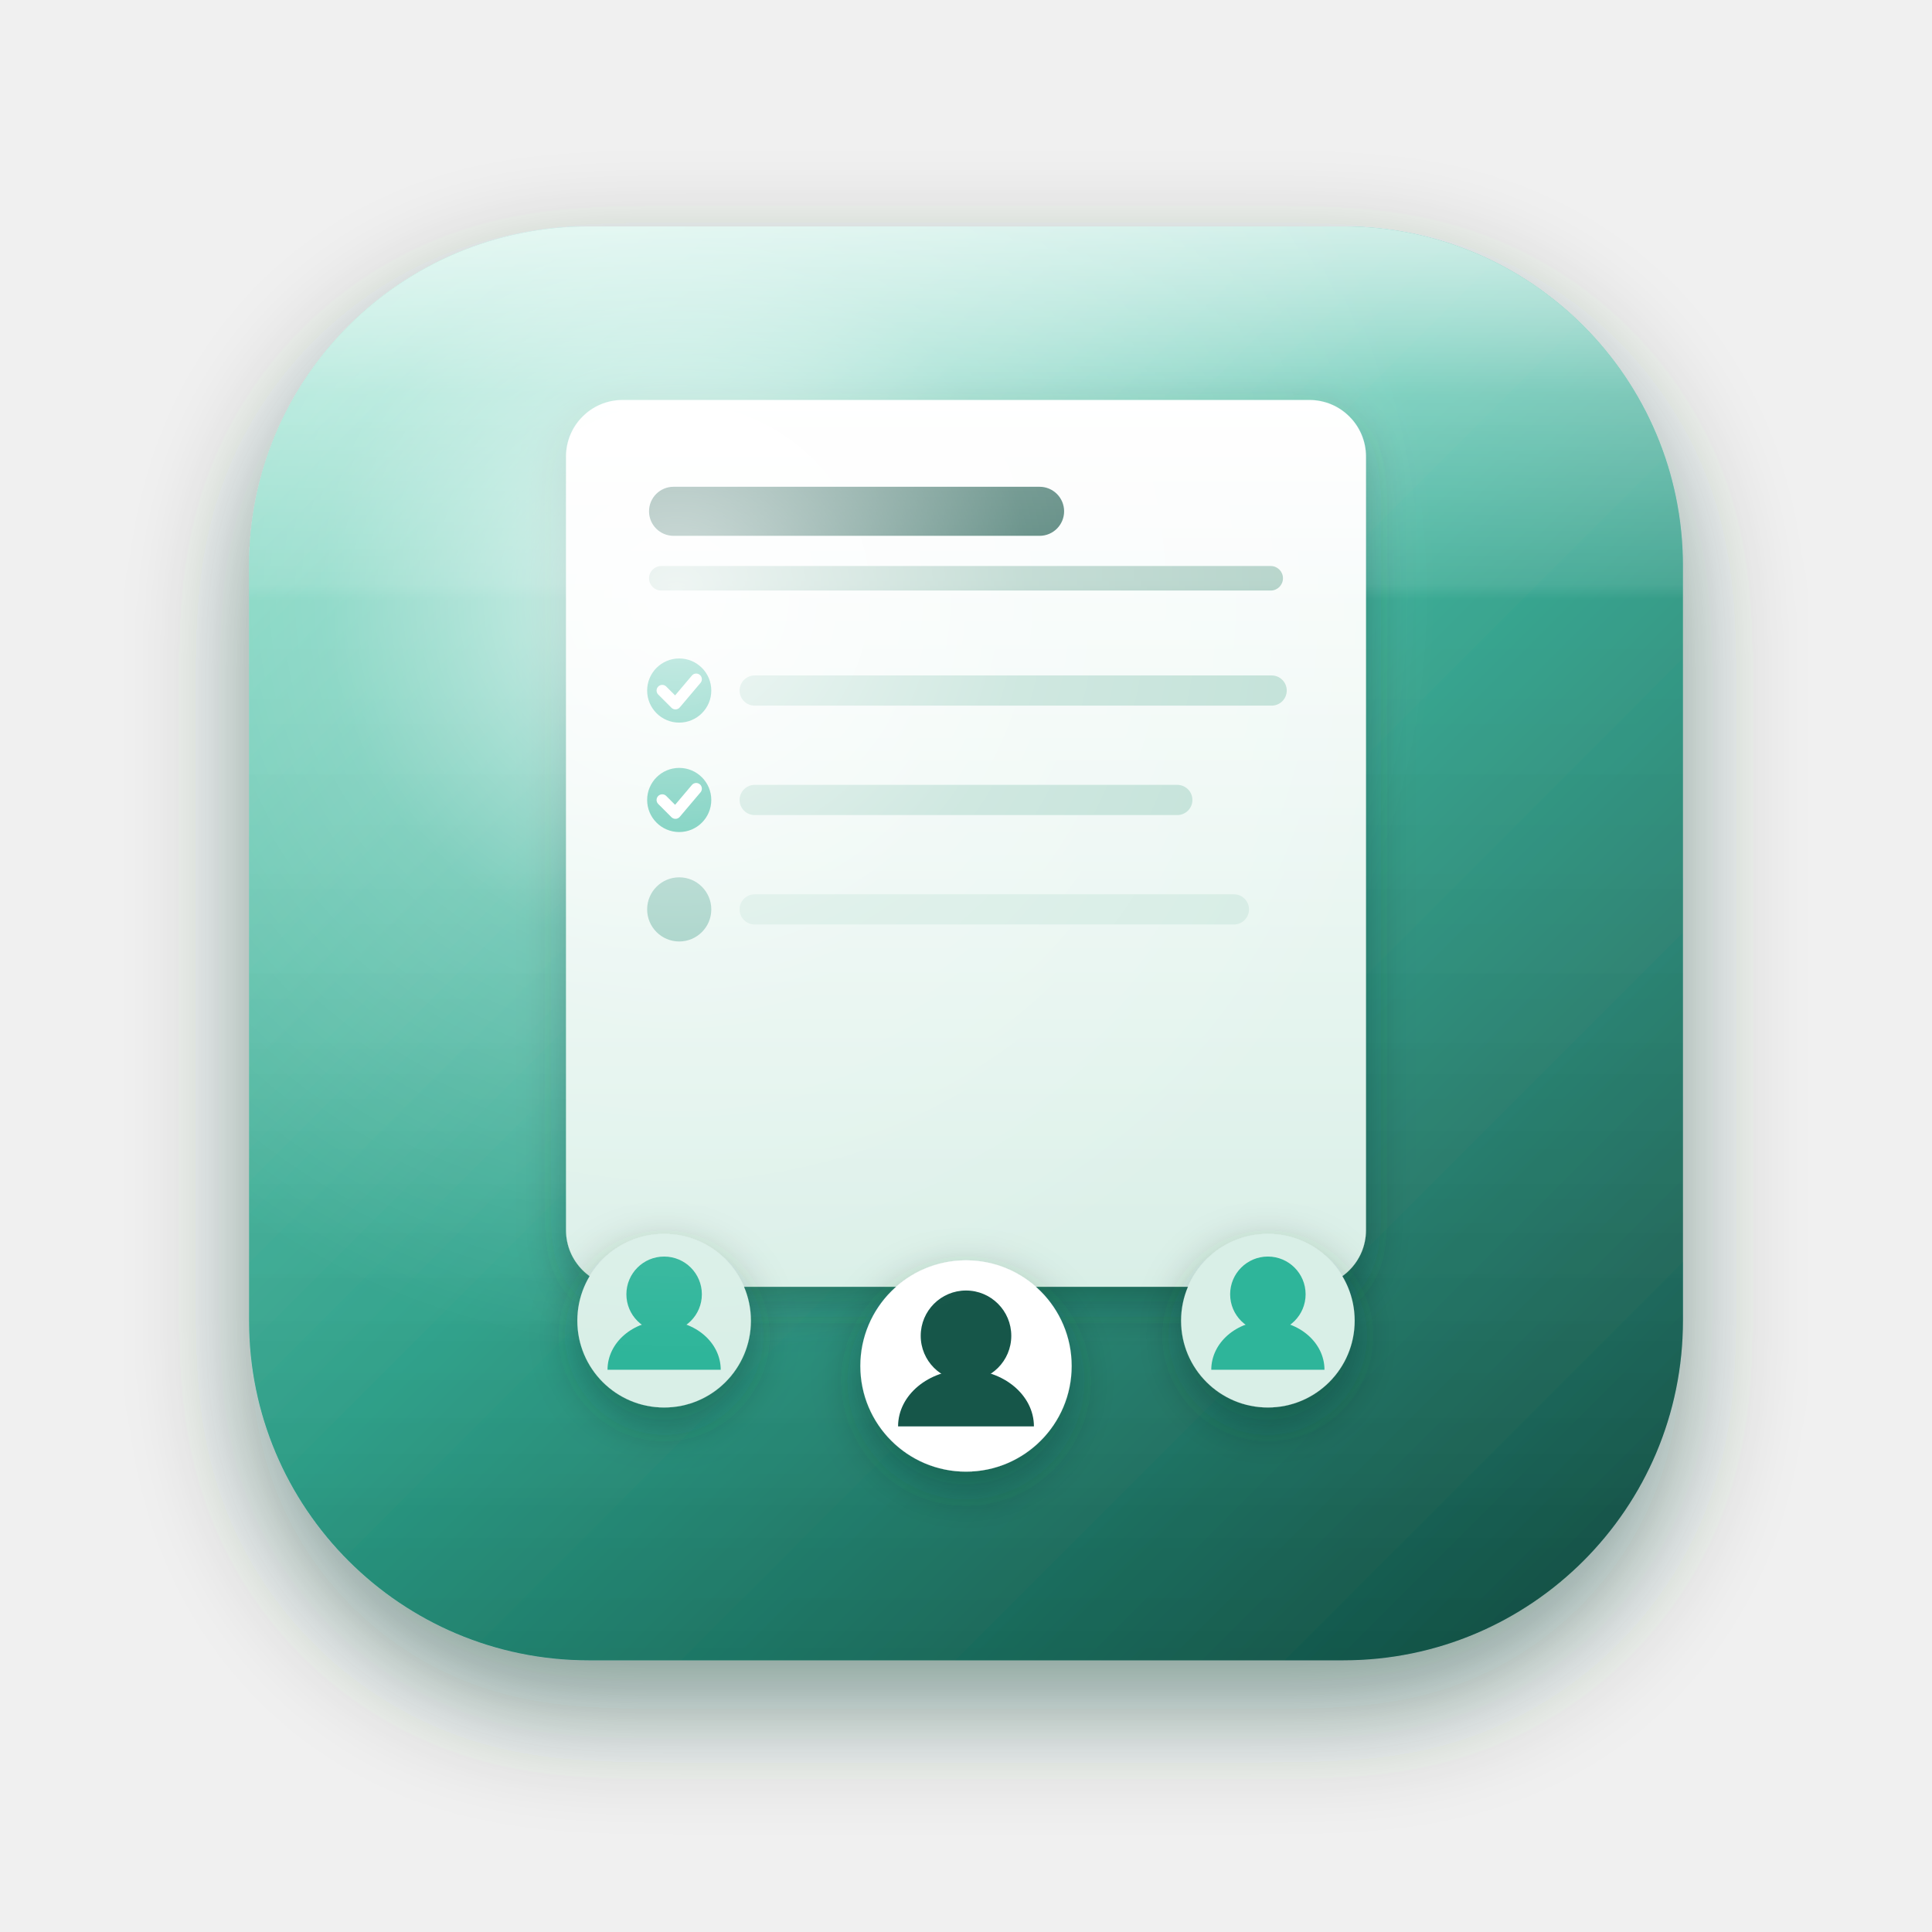
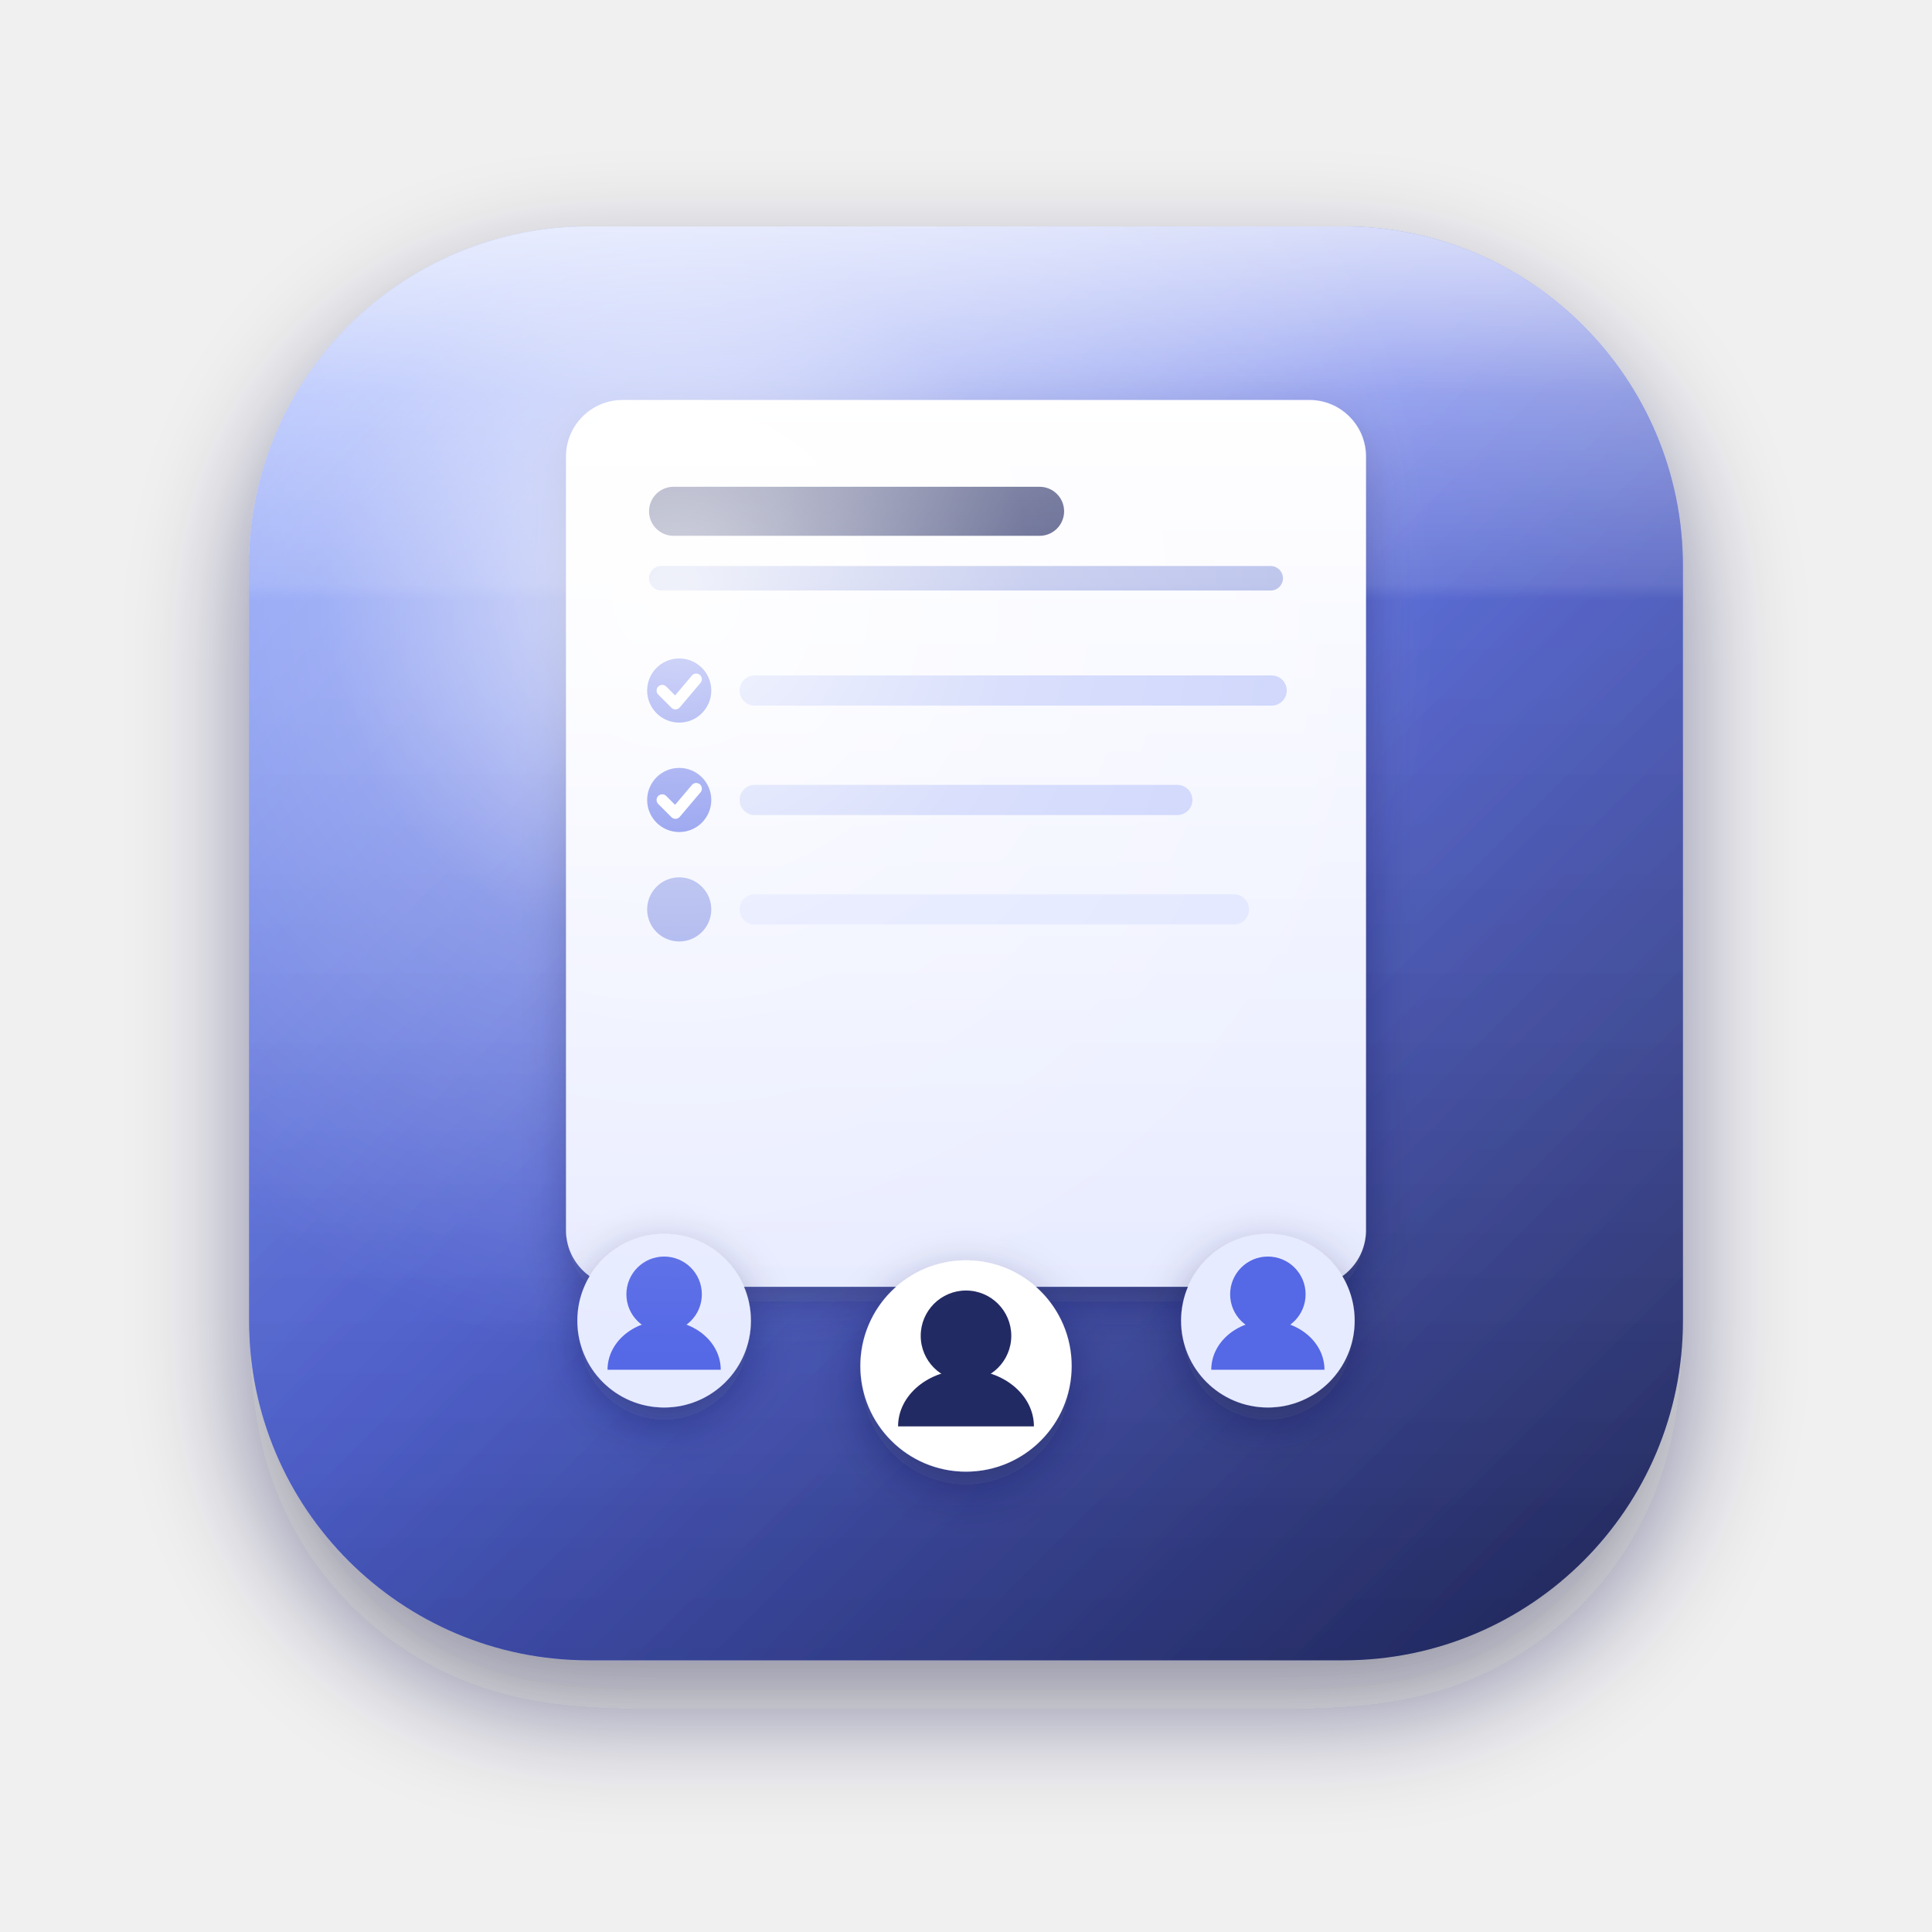
<svg xmlns="http://www.w3.org/2000/svg" width="1024" height="1024" viewBox="0 0 1024 1024">
  <defs>
    <linearGradient id="body" x1="0" y1="0" x2="1" y2="1">
-       <stop offset="0" stop-color="#7fdcc4" />
-       <stop offset="0.45" stop-color="#2fb59a" />
-       <stop offset="1" stop-color="#12564a" />
+       <stop offset="0" stop-color="#8aa4ff" />
+       <stop offset="0.45" stop-color="#5468e6" />
+       <stop offset="1" stop-color="#232a63" />
    </linearGradient>
    <linearGradient id="bevel" x1="0" y1="0" x2="0" y2="1">
      <stop offset="0" stop-color="#ffffff" stop-opacity="0.9" />
      <stop offset="0.12" stop-color="#ffffff" stop-opacity="0.15" />
      <stop offset="1" stop-color="#000000" stop-opacity="0.35" />
    </linearGradient>
    <radialGradient id="spec" cx="0.30" cy="0.26" r="0.7">
      <stop offset="0" stop-color="#ffffff" stop-opacity="0.80" />
      <stop offset="0.35" stop-color="#ffffff" stop-opacity="0.25" />
      <stop offset="0.75" stop-color="#ffffff" stop-opacity="0" />
    </radialGradient>
    <linearGradient id="gloss" x1="0" y1="0" x2="0" y2="1">
      <stop offset="0" stop-color="#ffffff" stop-opacity="0.55" />
      <stop offset="0.48" stop-color="#ffffff" stop-opacity="0.10" />
      <stop offset="0.5" stop-color="#ffffff" stop-opacity="0" />
    </linearGradient>
    <linearGradient id="sheet" x1="0" y1="0" x2="0" y2="1">
      <stop offset="0" stop-color="#ffffff" />
-       <stop offset="1" stop-color="#d9efe7" />
+       <stop offset="1" stop-color="#e7ebff" />
    </linearGradient>
    <filter id="dropshadow" x="-20%" y="-20%" width="140%" height="140%">
-       <feDropShadow dx="0" dy="26" stdDeviation="30" flood-color="#063a30" flood-opacity="0.45" />
+       <feDropShadow dx="0" dy="26" stdDeviation="30" flood-color="#161c47" flood-opacity="0.45" />
    </filter>
    <filter id="cardshadow" x="-50%" y="-50%" width="200%" height="200%">
-       <feDropShadow dx="0" dy="8" stdDeviation="12" flood-color="#063a30" flood-opacity="0.35" />
+       <feDropShadow dx="0" dy="8" stdDeviation="12" flood-color="#161c47" flood-opacity="0.35" />
    </filter>
  </defs>
  <g filter="url(#dropshadow)">
    <rect x="132" y="120" width="760" height="760" rx="180" ry="180" fill="url(#body)" />
  </g>
  <rect x="132" y="120" width="760" height="760" rx="180" ry="180" fill="url(#bevel)" opacity="0.55" />
  <g filter="url(#cardshadow)">
    <rect x="300" y="212" width="424" height="470" rx="30" fill="url(#sheet)" />
-     <rect x="344" y="258" width="220" height="26" rx="13" fill="#12564a" />
-     <rect x="344" y="300" width="336" height="13" rx="6.5" fill="#a7cbc0" />
+     <rect x="344" y="258" width="220" height="26" rx="13" fill="#232a63" />
+     <rect x="344" y="300" width="336" height="13" rx="6.5" fill="#b0b9e8" />
    <g>
-       <circle cx="360" cy="366" r="17" fill="#2fb59a" />
+       <circle cx="360" cy="366" r="17" fill="#5468e6" />
      <path d="M351 366 l7 7 l11 -13" fill="none" stroke="#ffffff" stroke-width="6" stroke-linecap="round" stroke-linejoin="round" />
-       <rect x="392" y="358" width="290" height="16" rx="8" fill="#bfe0d6" />
-       <circle cx="360" cy="424" r="17" fill="#2fb59a" />
+       <rect x="392" y="358" width="290" height="16" rx="8" fill="#ccd4fb" />
+       <circle cx="360" cy="424" r="17" fill="#5468e6" />
      <path d="M351 424 l7 7 l11 -13" fill="none" stroke="#ffffff" stroke-width="6" stroke-linecap="round" stroke-linejoin="round" />
-       <rect x="392" y="416" width="240" height="16" rx="8" fill="#bfe0d6" />
-       <circle cx="360" cy="482" r="17" fill="#93c9bc" />
-       <rect x="392" y="474" width="270" height="16" rx="8" fill="#d5ece4" />
+       <rect x="392" y="416" width="240" height="16" rx="8" fill="#ccd4fb" />
+       <circle cx="360" cy="482" r="17" fill="#9aa6ea" />
+       <rect x="392" y="474" width="270" height="16" rx="8" fill="#e2e7ff" />
    </g>
  </g>
  <g filter="url(#cardshadow)">
    <g transform="translate(352 700)">
-       <circle cx="0" cy="0" r="46" fill="#d9efe7" />
-       <circle cx="0" cy="-14" r="20" fill="#2fb59a" />
-       <path d="M-30 26 a30 26 0 0 1 60 0 z" fill="#2fb59a" />
+       <circle cx="0" cy="0" r="46" fill="#e7ebff" />
+       <circle cx="0" cy="-14" r="20" fill="#5468e6" />
+       <path d="M-30 26 a30 26 0 0 1 60 0 z" fill="#5468e6" />
    </g>
    <g transform="translate(512 724)">
      <circle cx="0" cy="0" r="56" fill="#ffffff" />
-       <circle cx="0" cy="-16" r="24" fill="#12564a" />
-       <path d="M-36 32 a36 30 0 0 1 72 0 z" fill="#12564a" />
+       <circle cx="0" cy="-16" r="24" fill="#232a63" />
+       <path d="M-36 32 a36 30 0 0 1 72 0 z" fill="#232a63" />
    </g>
    <g transform="translate(672 700)">
-       <circle cx="0" cy="0" r="46" fill="#d9efe7" />
-       <circle cx="0" cy="-14" r="20" fill="#2fb59a" />
-       <path d="M-30 26 a30 26 0 0 1 60 0 z" fill="#2fb59a" />
+       <circle cx="0" cy="0" r="46" fill="#e7ebff" />
+       <circle cx="0" cy="-14" r="20" fill="#5468e6" />
+       <path d="M-30 26 a30 26 0 0 1 60 0 z" fill="#5468e6" />
    </g>
  </g>
  <path d="M 132 300 A 180 180 0 0 1 312 120 L 712 120 A 180 180 0 0 1 892 300 L 892 470 Q 512 560 132 470 Z" fill="url(#gloss)" />
  <rect x="132" y="120" width="760" height="760" rx="180" ry="180" fill="url(#spec)" />
</svg>
